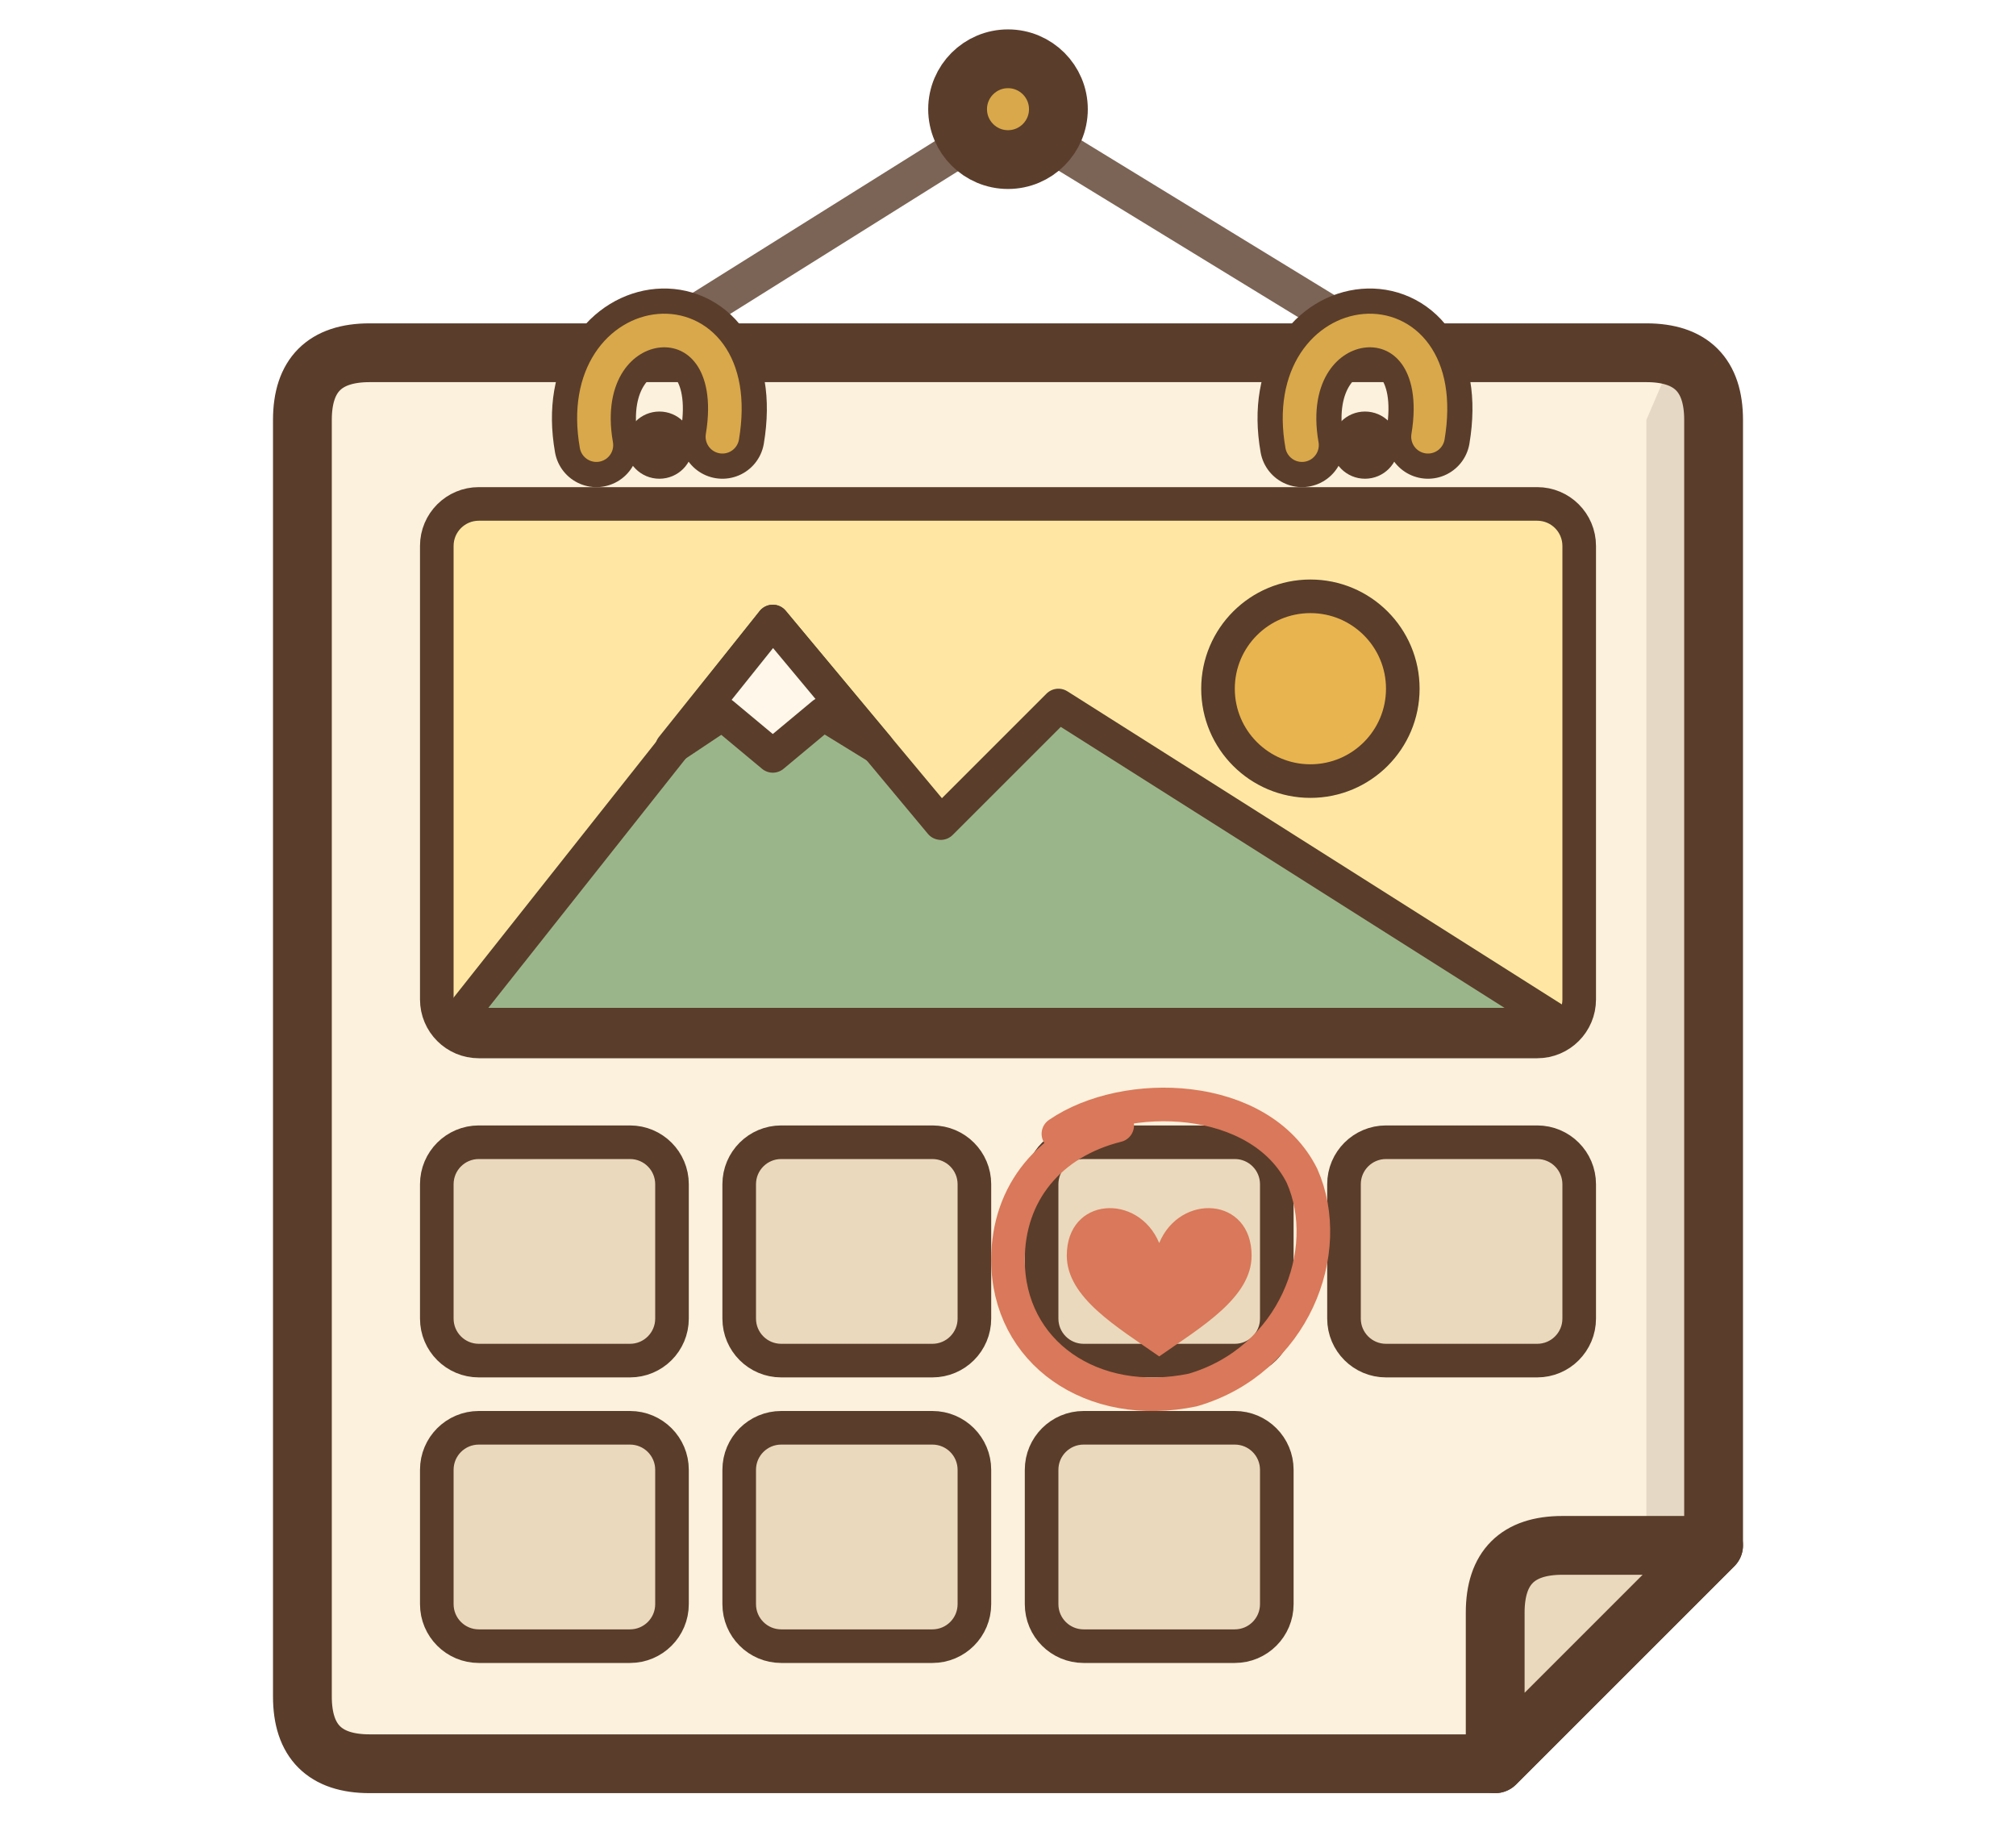
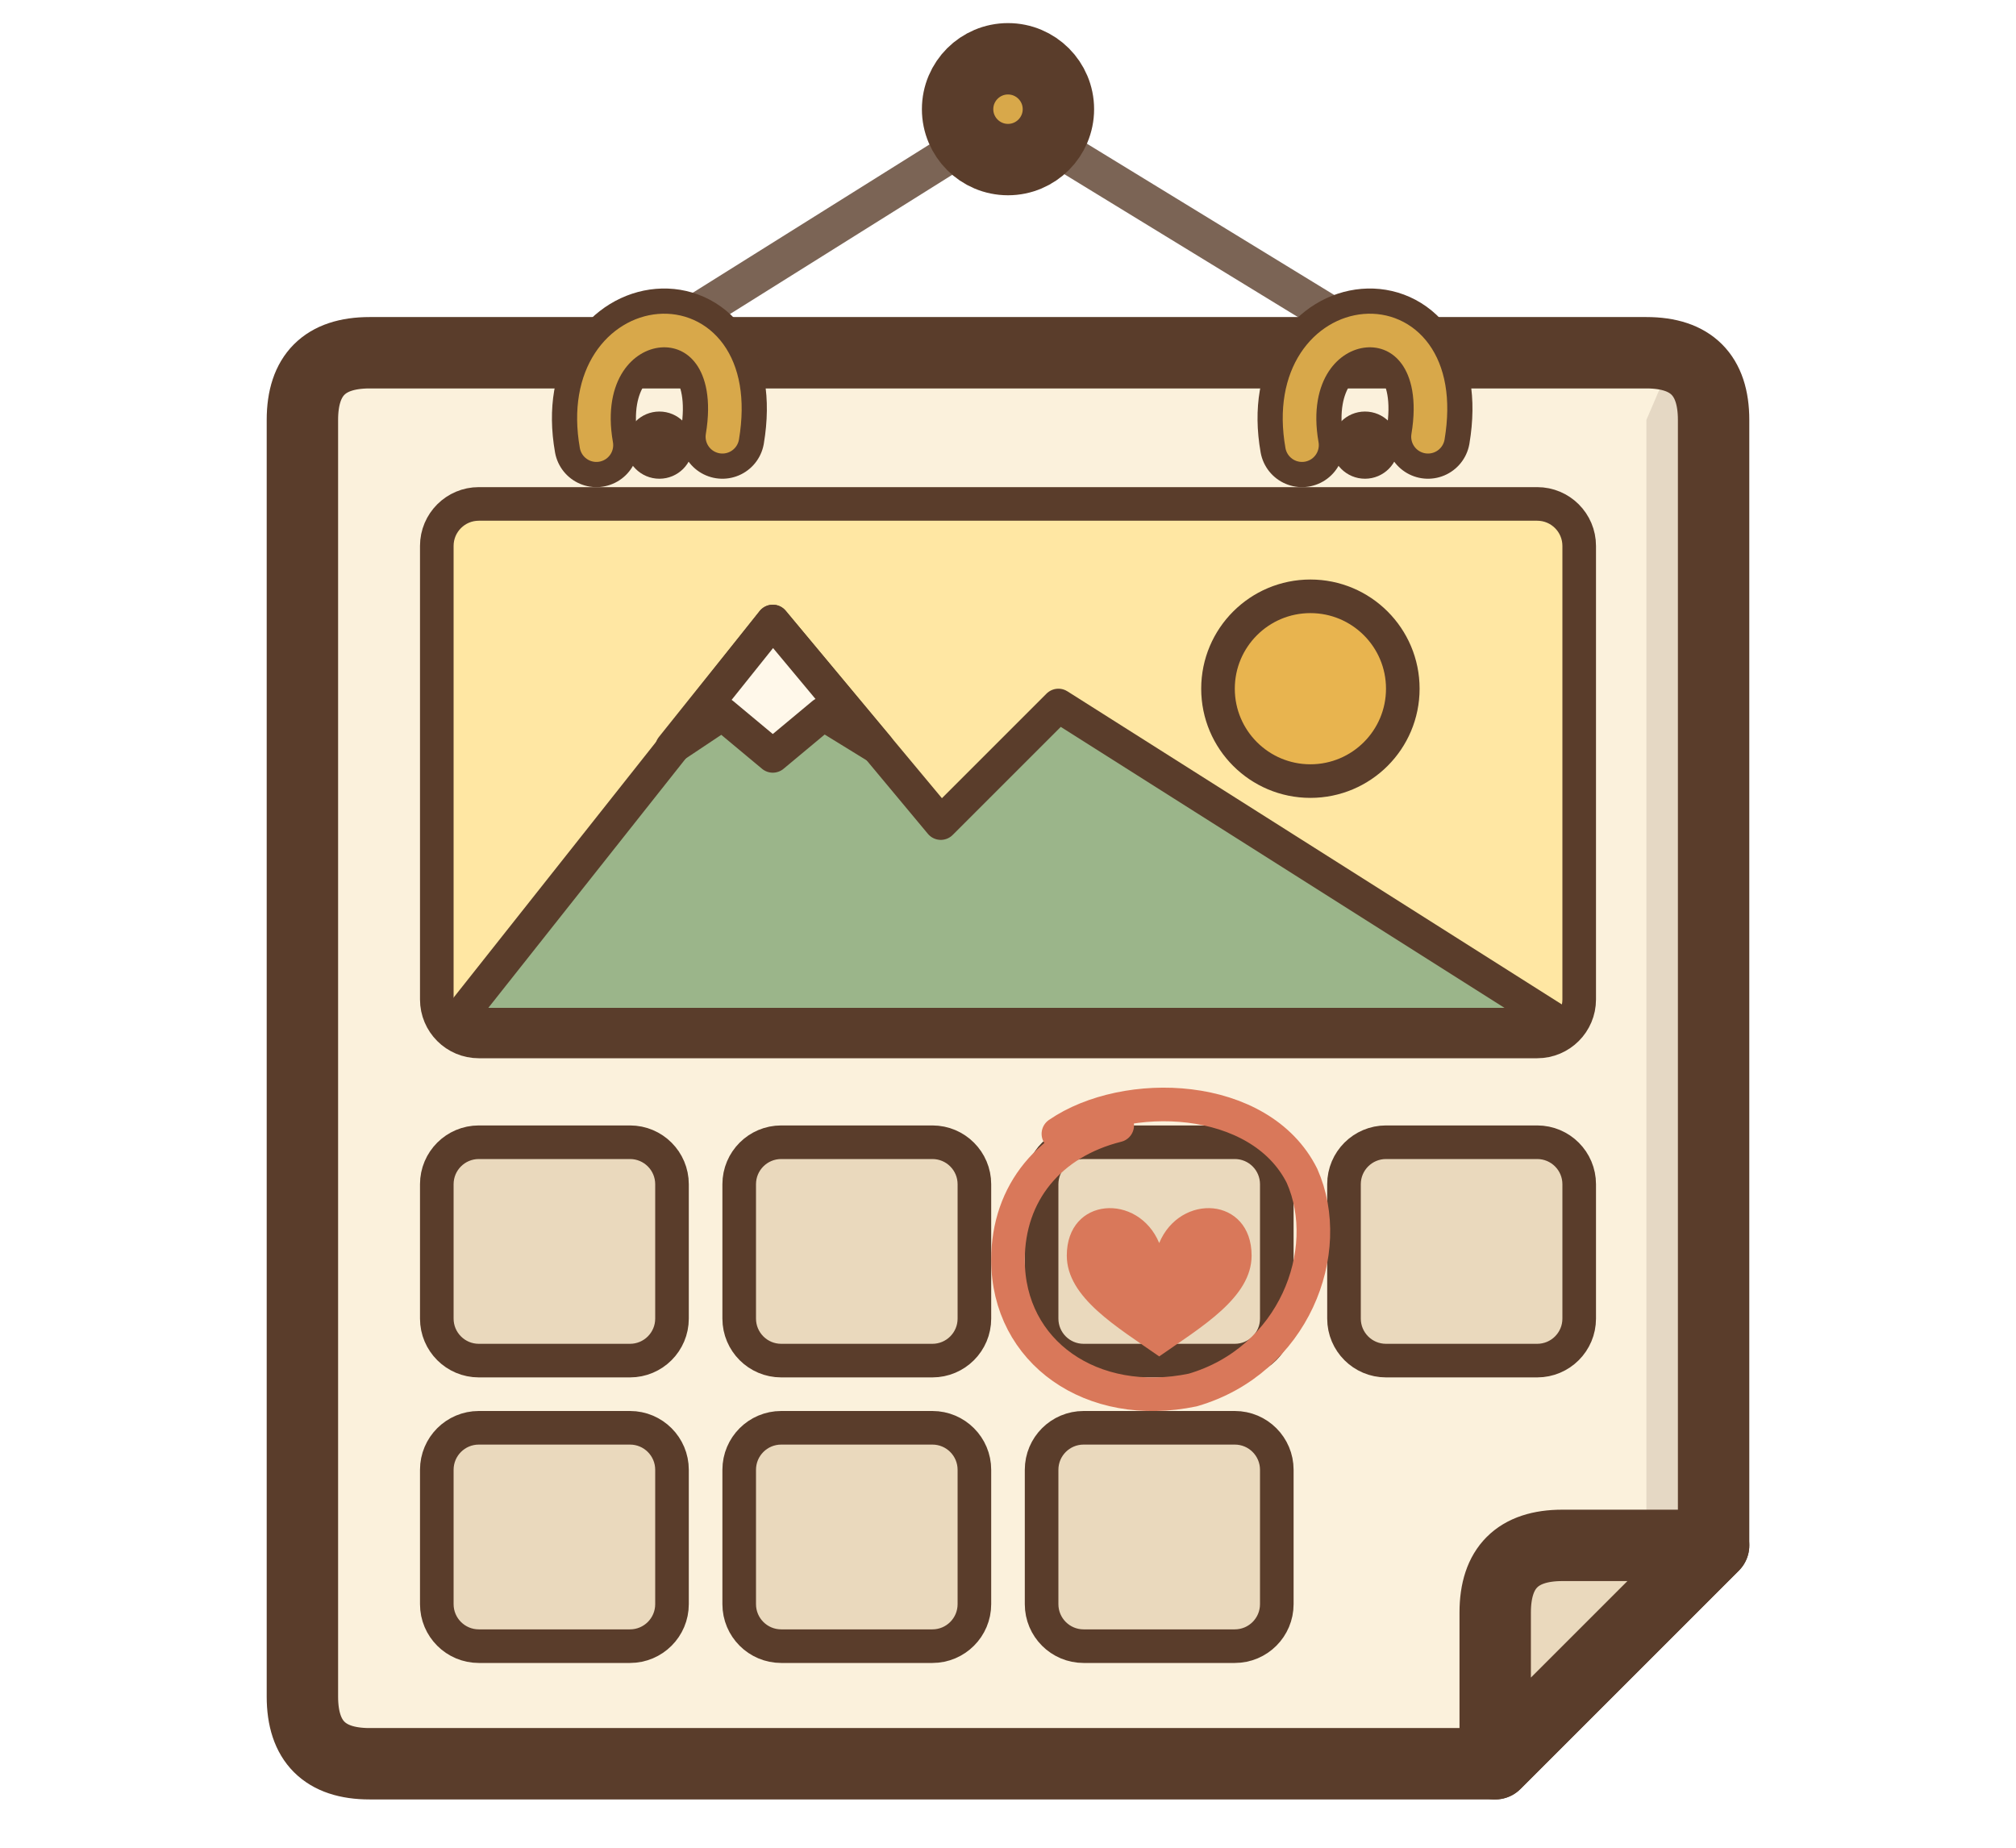
<svg xmlns="http://www.w3.org/2000/svg" viewBox="0 0 240 220">
-   <g stroke="#5a3d2b" stroke-width="7" stroke-linecap="round" stroke-linejoin="round">
+   <g stroke="#5a3d2b" stroke-width="8.5" stroke-linecap="round" stroke-linejoin="round">
    <path d="M78.5 40 120 14 162.5 40" fill="none" stroke-width="4.5" opacity=".8" />
    <path d="M36 50Q36 42 44 42H196Q204 42 204 50V184L178 210H44Q36 210 36 202z" fill="#fbf1dc" />
    <path d="M196 50V184L178 202H188L204 186V50Q204 44 199 43z" fill="#5a3d2b" opacity=".14" stroke="none" />
    <path d="M178 210V192Q178 184 186 184H204z" fill="#ead9bd" />
    <rect x="52" y="60" width="136" height="64" rx="5" fill="#ffe7a3" stroke-width="4" />
    <circle cx="156" cy="82" r="11" fill="#e8b44f" stroke-width="4" />
    <path d="M54 122 92 74 112 98 126 84 186 122z" fill="#9bb58a" stroke-width="4" />
    <path d="M80 89 92 74 104.5 89 98 85 92 90 86 85z" fill="#fff8ea" stroke-width="4" />
    <g fill="#ead9bd" stroke-width="4">
      <rect x="52" y="136" width="28" height="26" rx="5" />
      <rect x="88" y="136" width="28" height="26" rx="5" />
      <rect x="124" y="136" width="28" height="26" rx="5" />
      <rect x="160" y="136" width="28" height="26" rx="5" />
      <rect x="52" y="170" width="28" height="26" rx="5" />
      <rect x="88" y="170" width="28" height="26" rx="5" />
      <rect x="124" y="170" width="28" height="26" rx="5" />
    </g>
    <path d="M138 148C135.5 142 127 142.5 127 149.5C127 154.5 133 158 138 161.5C143 158 149 154.5 149 149.5C149 142.5 140.5 142 138 148z" fill="#d9785a" stroke="none" />
    <path d="M126 135C134 129.5 150 130 155 140C159 149 154 162 142 165.5C130 168 120 161 120 150C120 142 125 136 133 134" fill="none" stroke="#d9785a" stroke-width="4" />
    <circle cx="78.5" cy="53" r="4" fill="#5a3d2b" stroke="none" />
    <circle cx="162.5" cy="53" r="4" fill="#5a3d2b" stroke="none" />
    <path d="M71 53C68 36 89 34 86 52M155 53C152 36 173 34 170 52" fill="none" stroke-width="10" />
    <path d="M71 53C68 36 89 34 86 52M155 53C152 36 173 34 170 52" fill="none" stroke="#d8a84a" stroke-width="4" />
    <circle cx="120" cy="13" r="6" fill="#d8a84a" />
  </g>
</svg>
